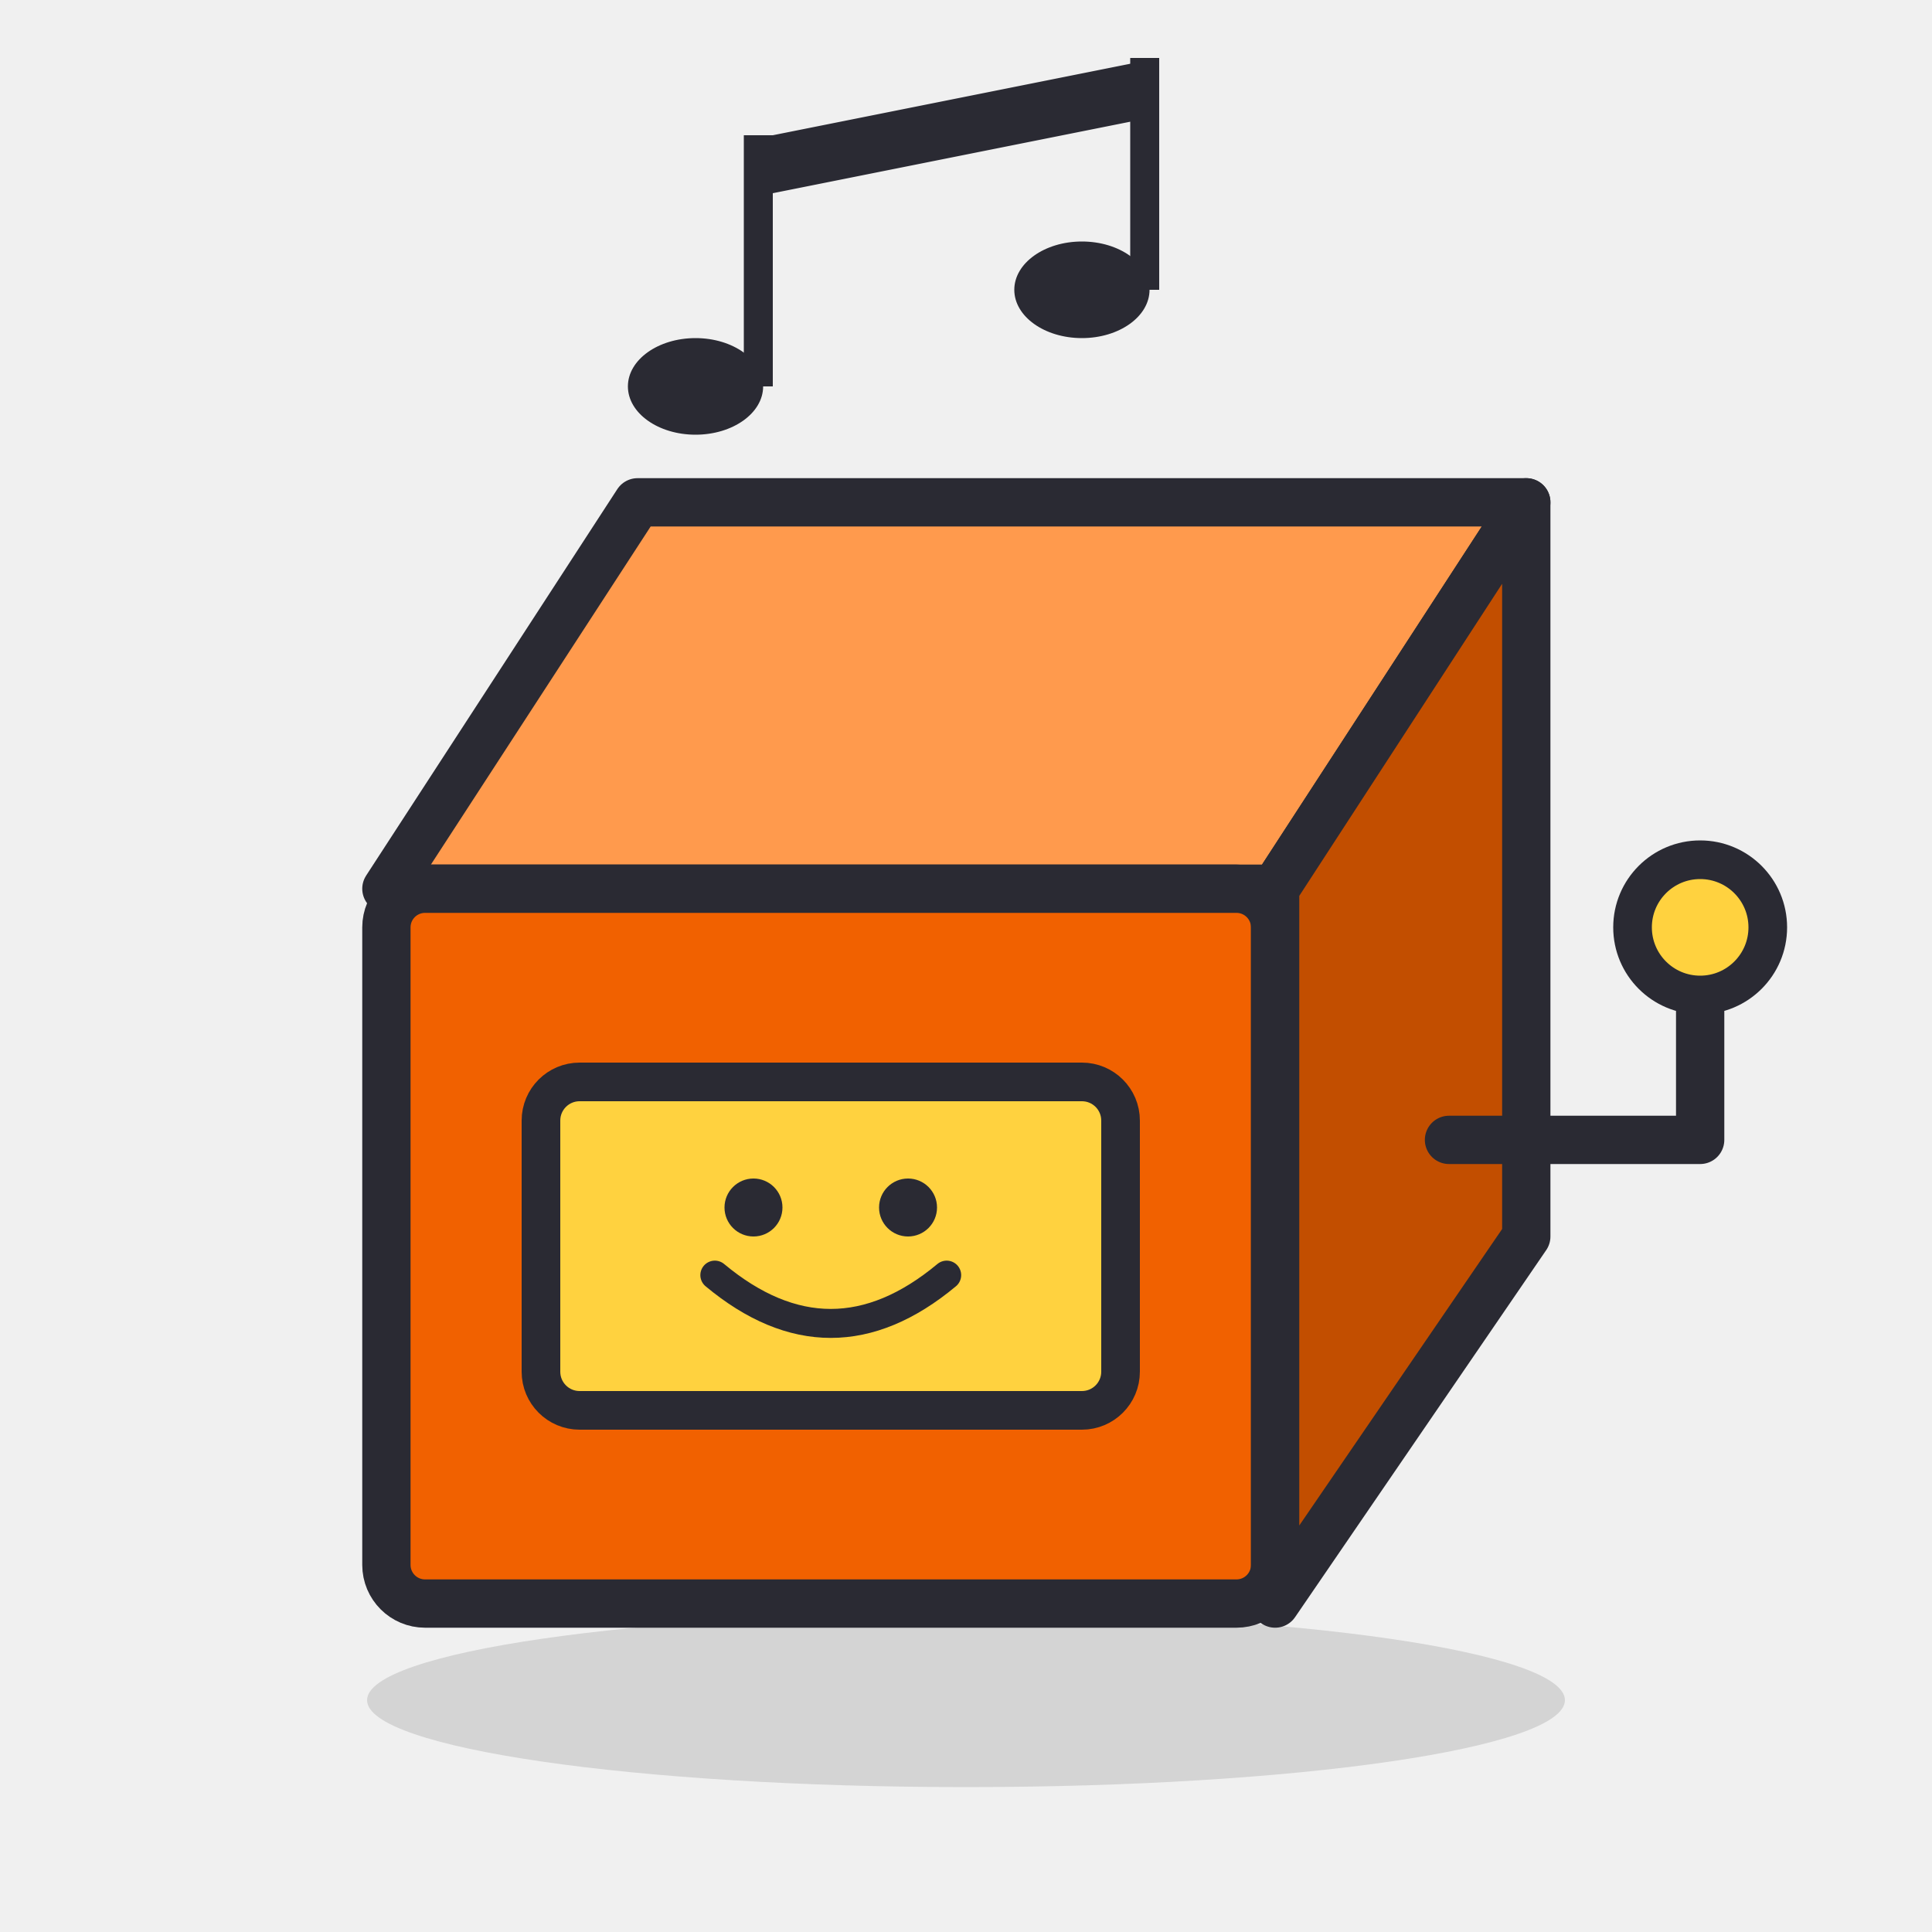
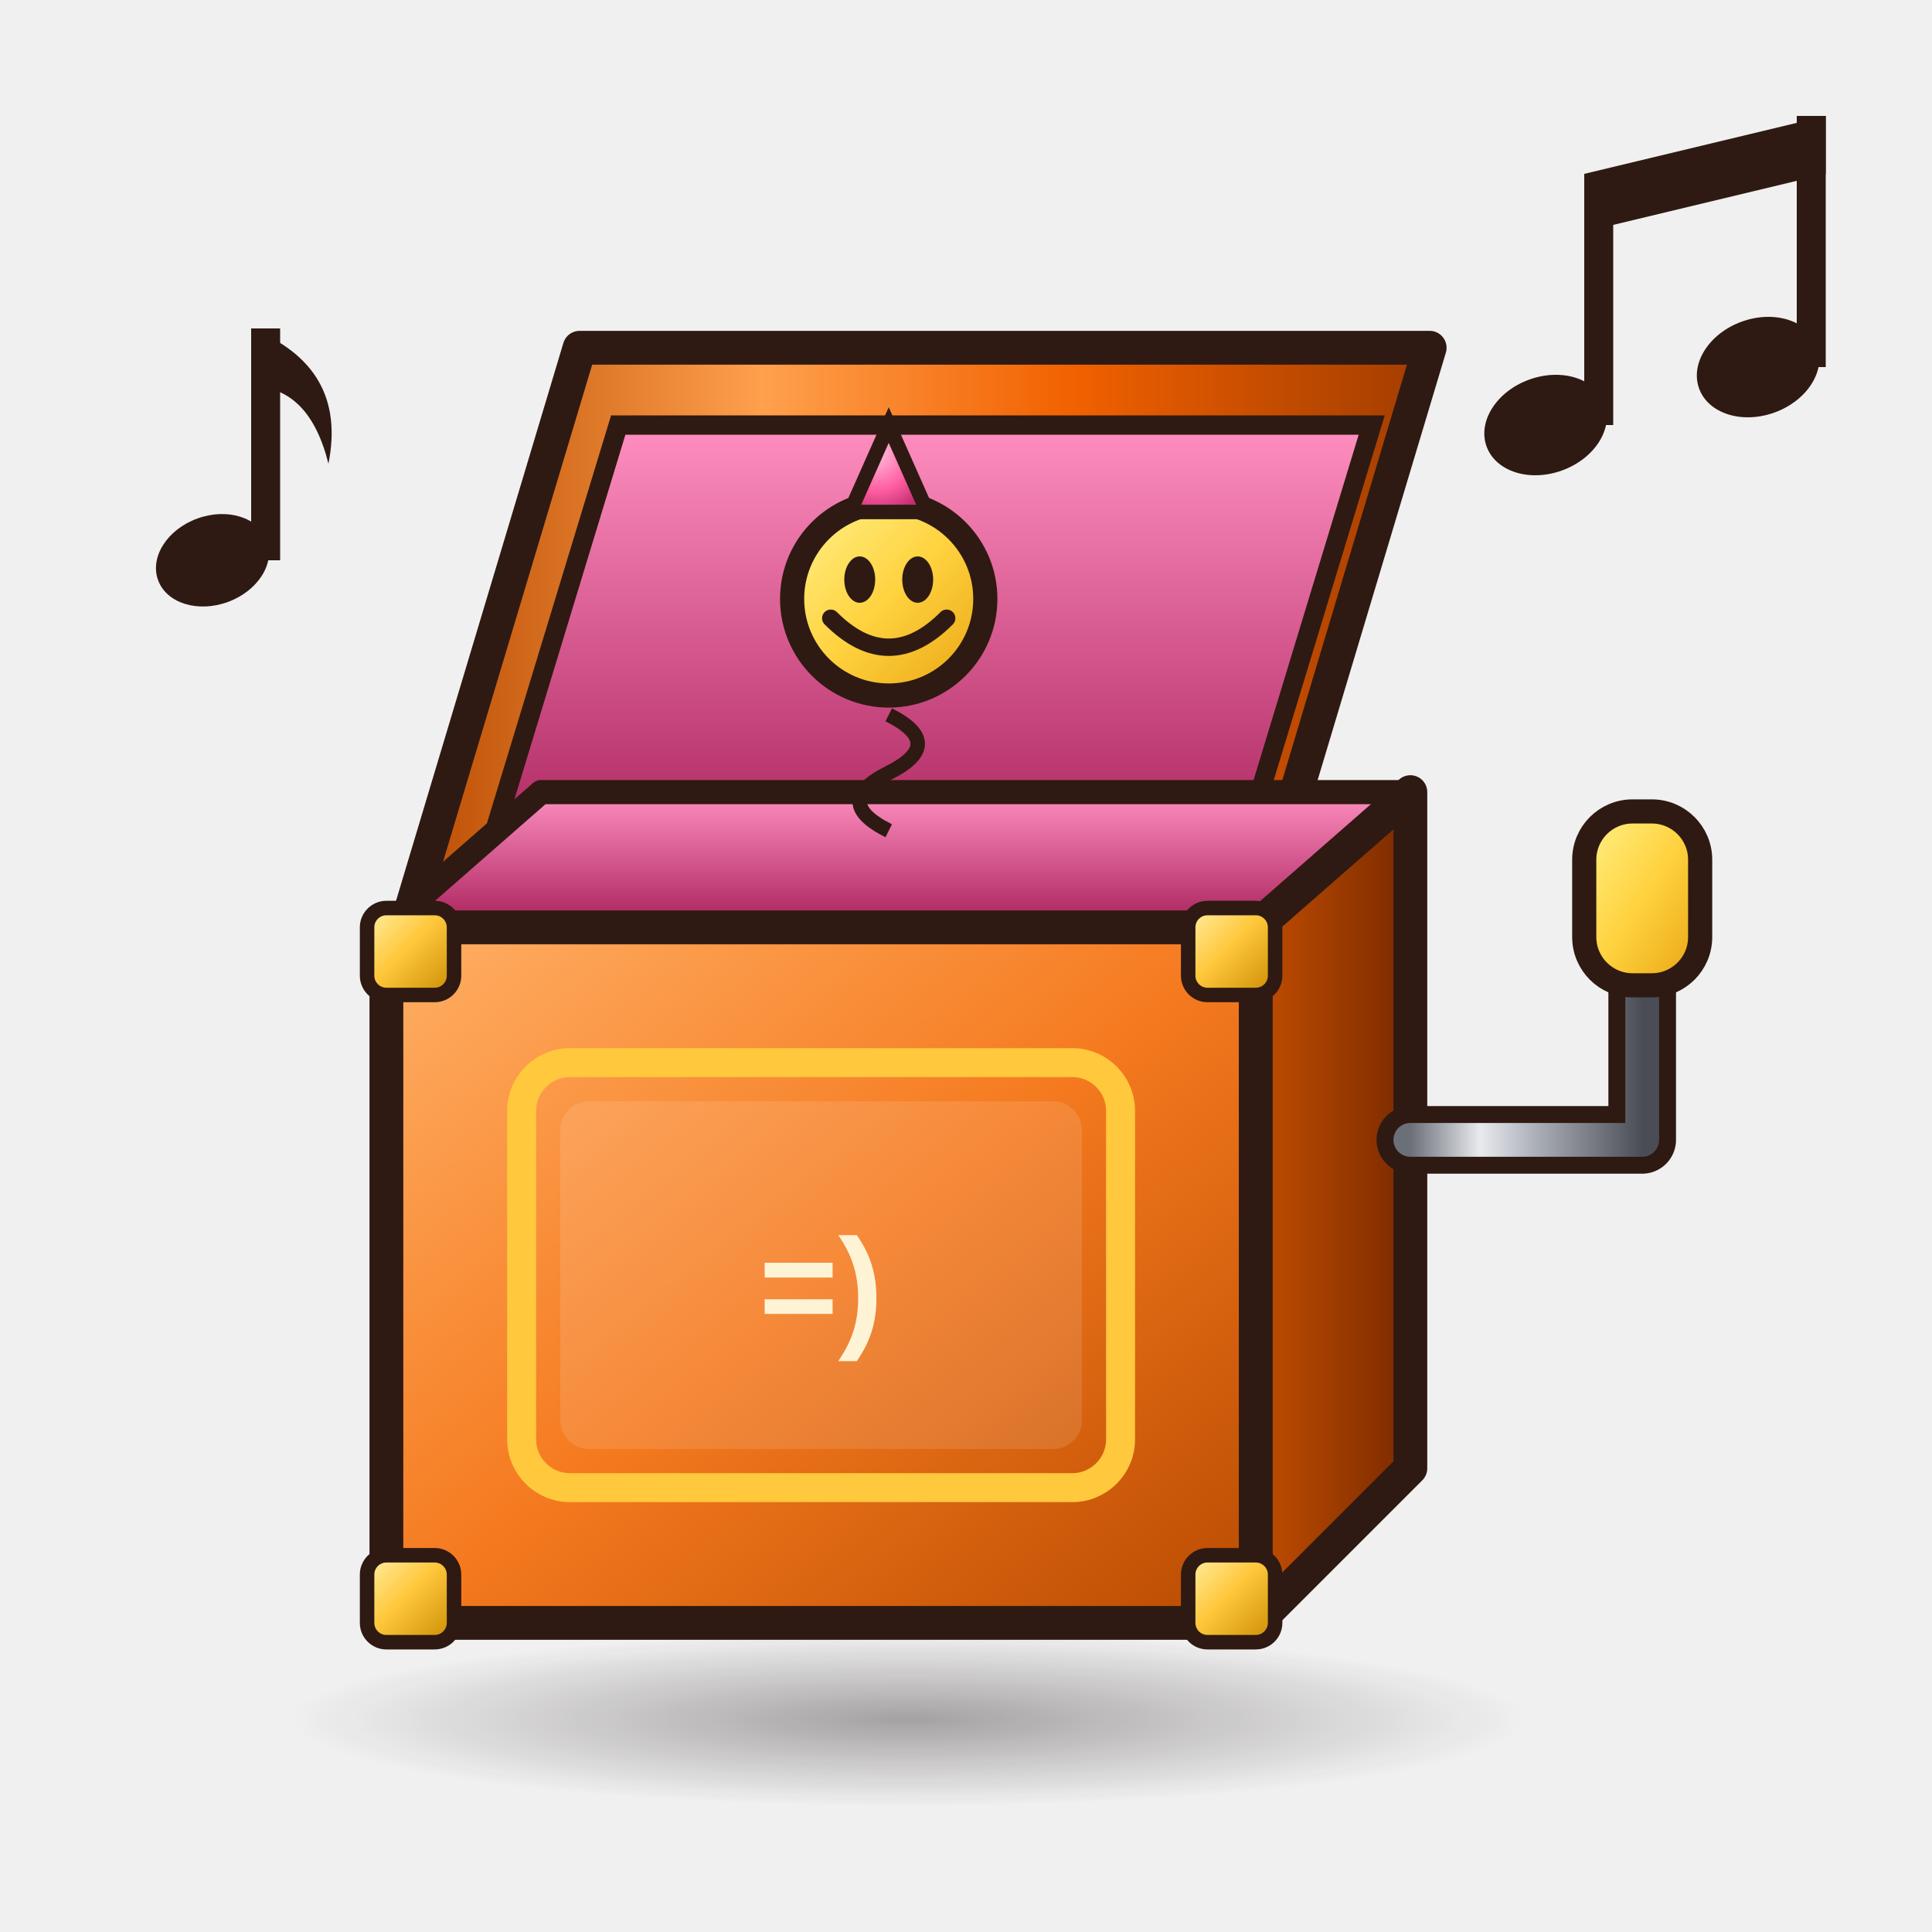
<svg xmlns="http://www.w3.org/2000/svg" viewBox="0 0 200 200">
-   <ellipse cx="100" cy="176" rx="62" ry="9" fill="#000" opacity=".12" />
-   <g stroke="#2a2a33" stroke-width="5" stroke-linejoin="round" stroke-linecap="round">
-     <path d="M40 92L66 52H158L132 92Z" fill="#ff9a4d" />
-     <rect x="40" y="92" width="92" height="74" rx="4" fill="#f16100" />
-     <path d="M132 92L158 52V128L132 166Z" fill="#c24e00" />
-     <path d="M150 118H176V100" fill="none" stroke-width="5" />
-     <circle cx="176" cy="96" r="7" fill="#ffd23f" stroke-width="4" />
-     <rect x="56" y="112" width="60" height="34" rx="4" fill="#ffd23f" stroke-width="4" />
+   <defs>
+     <radialGradient id="sh" cx="0.5" cy="0.5" r="0.5">
+       <stop offset="0" stop-color="#1a1014" stop-opacity="0.35" />
+       <stop offset="1" stop-color="#1a1014" stop-opacity="0" />
+     </radialGradient>
+     <linearGradient id="or" x1="0" y1="0" x2="1" y2="1">
+       <stop offset="0" stop-color="#ffb066" />
+       <stop offset="0.5" stop-color="#f57a1f" />
+       <stop offset="1" stop-color="#b84a00" />
+     </linearGradient>
+     <linearGradient id="orh" x1="0" y1="0" x2="1" y2="0">
+       <stop offset="0" stop-color="#b84a00" />
+       <stop offset="0.35" stop-color="#ffa04d" />
+       <stop offset="0.65" stop-color="#f16100" />
+       <stop offset="1" stop-color="#a03c00" />
+     </linearGradient>
+     <linearGradient id="gold" x1="0" y1="0" x2="1" y2="1">
+       <stop offset="0" stop-color="#fff1a8" />
+       <stop offset="0.45" stop-color="#ffc83d" />
+       <stop offset="1" stop-color="#c98a00" />
+     </linearGradient>
+     <linearGradient id="metal" x1="0" y1="0" x2="1" y2="0">
+       <stop offset="0" stop-color="#6b6f78" />
+       <stop offset="0.3" stop-color="#e8eaee" />
+       <stop offset="0.55" stop-color="#a9adb6" />
+       <stop offset="1" stop-color="#4a4d55" />
+     </linearGradient>
+     <radialGradient id="pk" cx="0.35" cy="0.3" r="0.75">
+       <stop offset="0" stop-color="#ffc2dc" />
+       <stop offset="0.6" stop-color="#ff5fa2" />
+       <stop offset="1" stop-color="#c22d70" />
+     </radialGradient>
+     <linearGradient id="ye" x1="0" y1="0" x2="1" y2="1">
+       <stop offset="0" stop-color="#fff38a" />
+       <stop offset="0.5" stop-color="#ffd23f" />
+       <stop offset="1" stop-color="#e8a20f" />
+     </linearGradient>
+     <linearGradient id="velv" x1="0" y1="0" x2="0" y2="1">
+       <stop offset="0" stop-color="#ff8fc0" />
+       <stop offset="1" stop-color="#a8205a" />
+     </linearGradient>
+     <linearGradient id="sideb" x1="0" y1="0" x2="1" y2="0">
+       <stop offset="0" stop-color="#c24e00" />
+       <stop offset="1" stop-color="#7a2a00" />
+     </linearGradient>
+   </defs>
+   <ellipse cx="94" cy="178" rx="64" ry="9" fill="url(#sh)" />
+   <path d="M42 96L60 36H148L130 96Z" fill="url(#orh)" stroke="#2e1a12" stroke-width="3.5" stroke-linejoin="round" />
+   <path d="M50 90L64 44H142L128 90Z" fill="url(#velv)" stroke="#2e1a12" stroke-width="2" />
+   <path d="M40 96H130L146 82H56Z" fill="url(#velv)" stroke="#2e1a12" stroke-width="2.5" stroke-linejoin="round" />
+   <path d="M92 90V74" stroke="url(#metal)" stroke-width="3" />
+   <path d="M92 86q-6-3 0-6t0-6" fill="none" stroke="#2e1a12" stroke-width="1.5" />
+   <circle cx="92" cy="62" r="10" fill="url(#ye)" stroke="#2e1a12" stroke-width="2.5" />
+   <ellipse cx="89" cy="60" rx="1.6" ry="2.4" fill="#2e1a12" />
+   <ellipse cx="95" cy="60" rx="1.6" ry="2.4" fill="#2e1a12" />
+   <path d="M86 64Q92 70 98 64" fill="none" stroke="#2e1a12" stroke-width="1.8" stroke-linecap="round" />
+   <path d="M88 53L92 44L96 53Z" fill="url(#pk)" stroke="#2e1a12" stroke-width="1.5" />
+   <rect x="40" y="96" width="90" height="72" rx="4" fill="url(#or)" stroke="#2e1a12" stroke-width="3.5" />
+   <path d="M130 96L146 82V152L130 168Z" fill="url(#sideb)" stroke="#2e1a12" stroke-width="3.5" stroke-linejoin="round" />
+   <rect x="54" y="110" width="62" height="44" rx="5" fill="none" stroke="#ffc83d" stroke-width="3" />
+   <rect x="58" y="114" width="54" height="36" rx="3" fill="#fff" opacity=".12" />
+   <text x="85" y="138" font-family="Arial, sans-serif" font-weight="900" font-size="14" fill="#fff3d6" text-anchor="middle">=)</text>
+   <g fill="url(#gold)" stroke="#2e1a12" stroke-width="1.5">
+     <rect x="38" y="94" width="9" height="9" rx="2" />
+     <rect x="123" y="94" width="9" height="9" rx="2" />
+     <rect x="38" y="161" width="9" height="9" rx="2" />
+     <rect x="123" y="161" width="9" height="9" rx="2" />
  </g>
-   <circle cx="78" cy="125" r="3" fill="#2a2a33" />
-   <circle cx="94" cy="125" r="3" fill="#2a2a33" />
-   <path d="M74 132Q86 142 98 132" fill="none" stroke="#2a2a33" stroke-width="3" stroke-linecap="round" />
-   <g fill="#2a2a33">
-     <ellipse cx="72" cy="40" rx="7" ry="5" />
-     <rect x="77" y="14" width="3" height="26" />
-     <ellipse cx="112" cy="30" rx="7" ry="5" />
-     <rect x="117" y="6" width="3" height="24" />
-     <path d="M80 14L120 6V12L80 20Z" />
+   <path d="M146 118H170V100" fill="none" stroke="#2e1a12" stroke-width="7" stroke-linecap="round" stroke-linejoin="round" />
+   <path d="M146 118H170V100" fill="none" stroke="url(#metal)" stroke-width="3.5" stroke-linecap="round" stroke-linejoin="round" />
+   <rect x="164" y="84" width="12" height="18" rx="5" fill="url(#ye)" stroke="#2e1a12" stroke-width="2.5" />
+   <g fill="#2e1a12">
+     <ellipse cx="160" cy="44" rx="6.5" ry="5" transform="rotate(-20 160 44)" />
+     <rect x="164" y="18" width="3" height="26" />
+     <ellipse cx="182" cy="38" rx="6.5" ry="5" transform="rotate(-20 182 38)" />
+     <rect x="186" y="12" width="3" height="26" />
+     <path d="M164 18L189 12V18L164 24Z" />
+     <ellipse cx="22" cy="58" rx="6" ry="4.6" transform="rotate(-20 22 58)" />
+     <rect x="26" y="34" width="3" height="24" />
+     <path d="M26 34q10 4 8 14q-2-8-8-8Z" />
  </g>
</svg>
